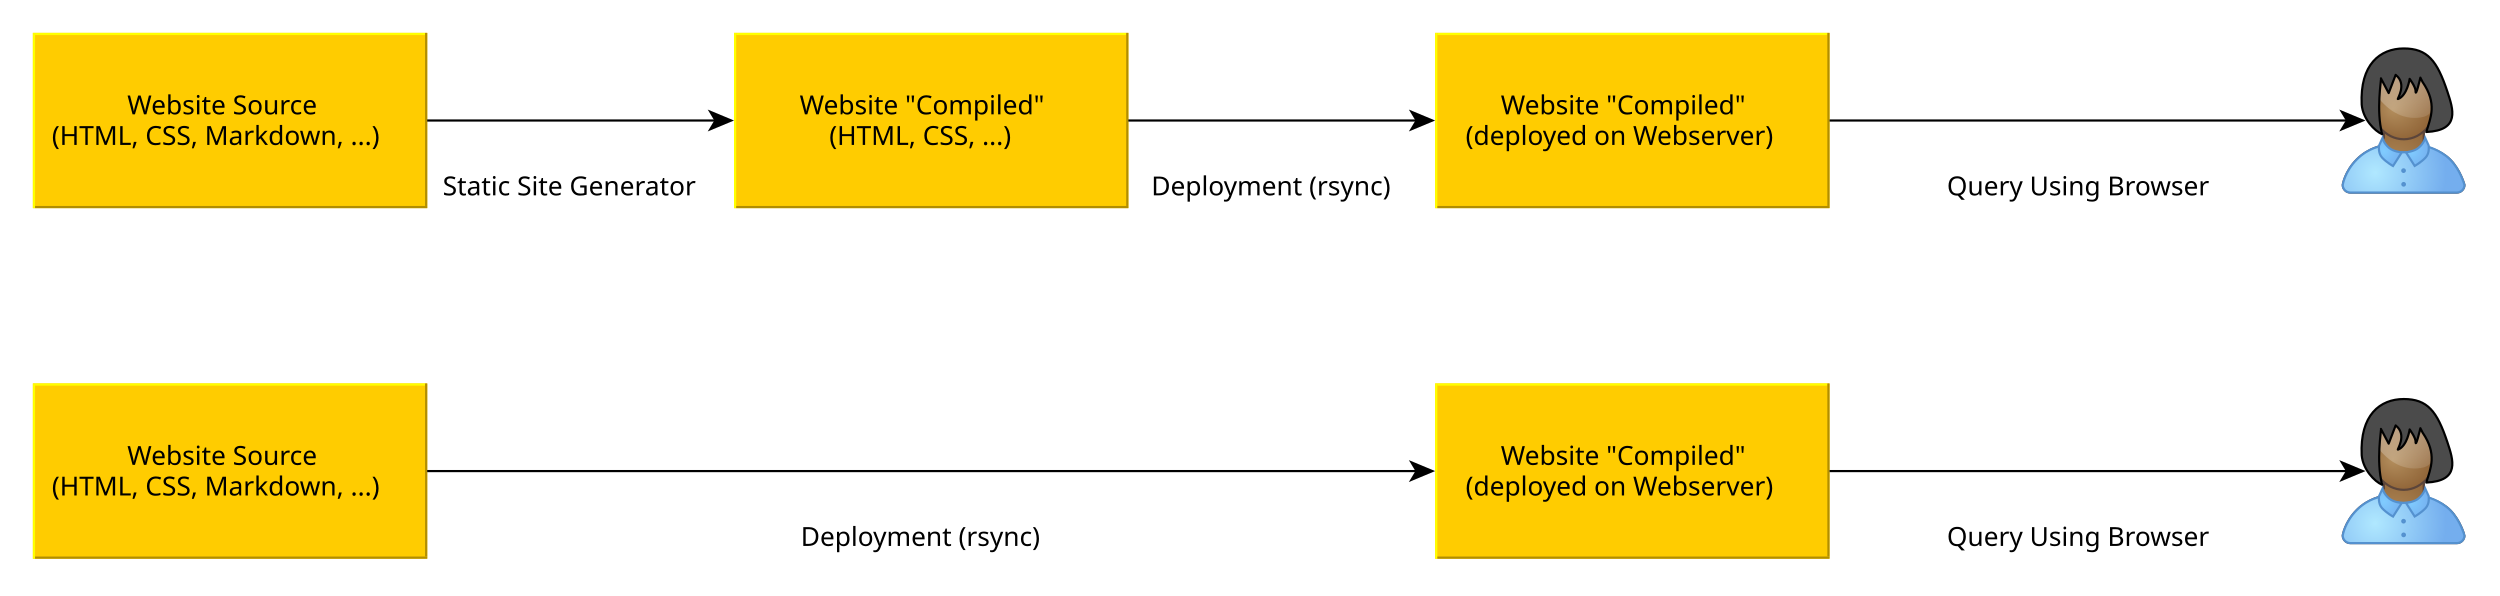
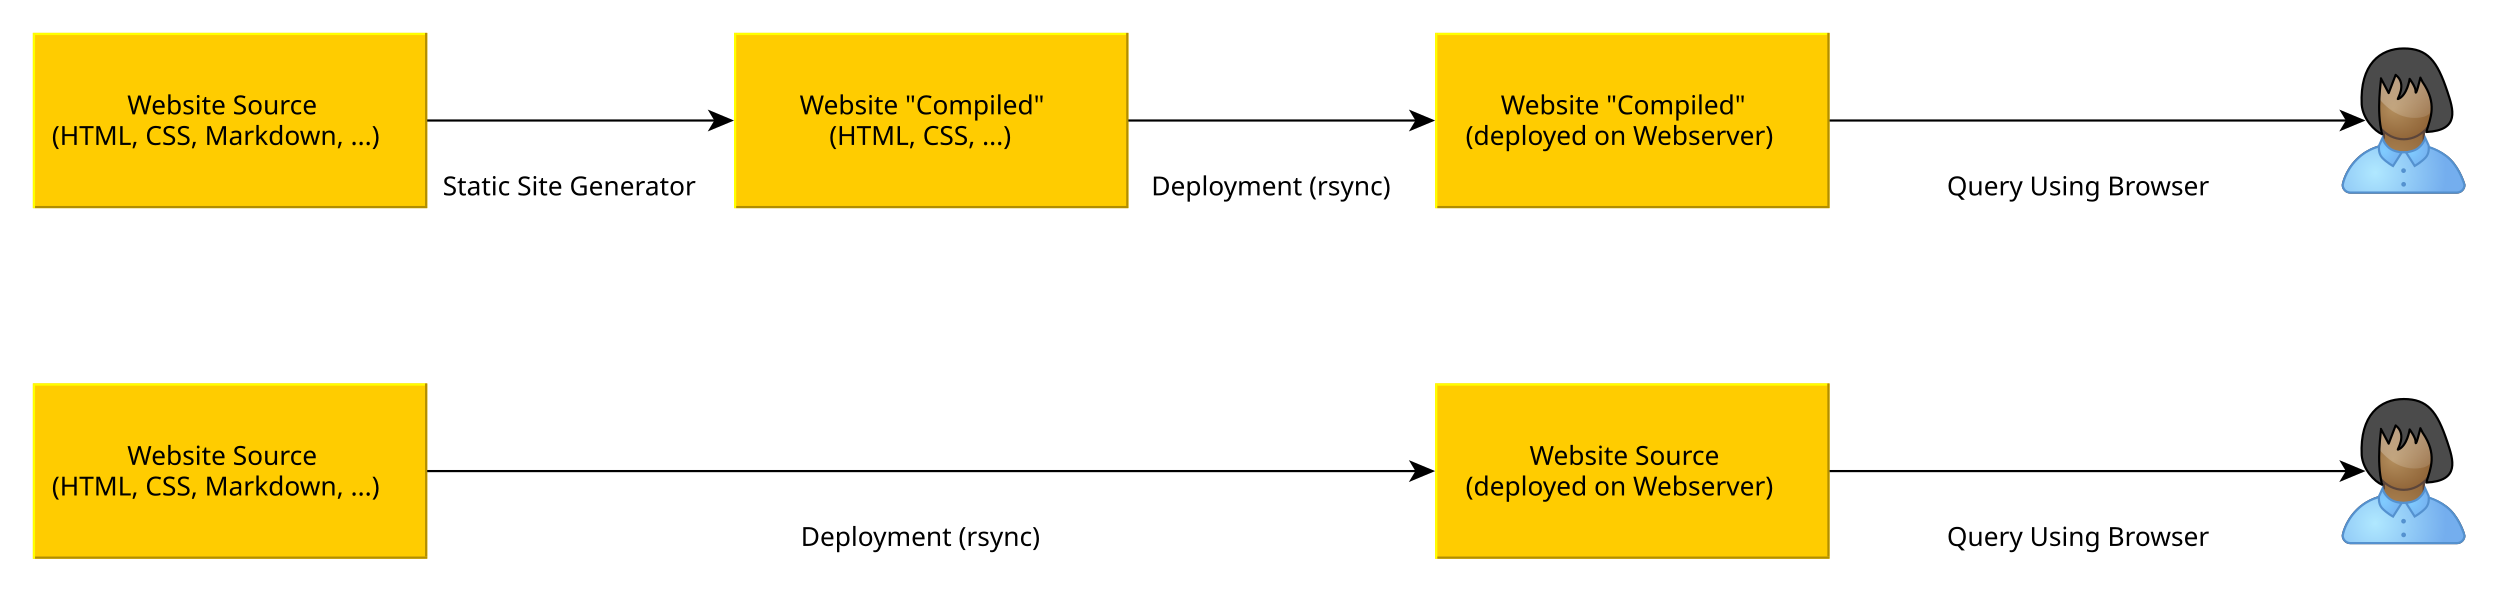
<svg xmlns="http://www.w3.org/2000/svg" fill-opacity="1" color-rendering="auto" color-interpolation="auto" text-rendering="auto" stroke="black" stroke-linecap="square" width="1141" stroke-miterlimit="10" shape-rendering="auto" stroke-opacity="1" fill="black" stroke-dasharray="none" font-weight="normal" stroke-width="1" height="272" font-family="'Dialog'" font-style="normal" stroke-linejoin="miter" font-size="12px" stroke-dashoffset="0" image-rendering="auto">
  <defs id="genericDefs" />
  <g>
    <defs id="defs1">
      <clipPath clipPathUnits="userSpaceOnUse" id="clipPath1">
        <path d="M0 0 L1141 0 L1141 272 L0 272 L0 0 Z" />
      </clipPath>
      <clipPath clipPathUnits="userSpaceOnUse" id="clipPath2">
        <path d="M265 385 L1406 385 L1406 657 L265 657 L265 385 Z" />
      </clipPath>
      <clipPath clipPathUnits="userSpaceOnUse" id="clipPath3">
        <path d="M-1068.721 -21.619 L72.277 -21.619 L72.277 250.381 L-1068.721 250.381 L-1068.721 -21.619 Z" />
      </clipPath>
      <clipPath clipPathUnits="userSpaceOnUse" id="clipPath4">
        <path d="M-1068.721 -181.619 L72.277 -181.619 L72.277 90.381 L-1068.721 90.381 L-1068.721 -181.619 Z" />
      </clipPath>
    </defs>
    <g fill="white" text-rendering="geometricPrecision" shape-rendering="geometricPrecision" transform="translate(-265,-385)" stroke="white">
      <rect x="265" width="1141" height="272" y="385" clip-path="url(#clipPath2)" stroke="none" />
    </g>
    <g fill="rgb(255,204,0)" text-rendering="geometricPrecision" shape-rendering="geometricPrecision" transform="matrix(1,0,0,1,-265,-385)" stroke="rgb(255,204,0)">
      <rect x="280" width="180" height="80" y="400" clip-path="url(#clipPath2)" stroke="none" />
      <rect x="280" y="400" clip-path="url(#clipPath2)" fill="yellow" width="1" height="80" stroke="none" />
      <rect x="281" y="400" clip-path="url(#clipPath2)" fill="yellow" width="178" height="1" stroke="none" />
      <rect x="281" y="479" clip-path="url(#clipPath2)" fill="rgb(178,142,0)" width="179" height="1" stroke="none" />
      <rect x="459" y="400" clip-path="url(#clipPath2)" fill="rgb(178,142,0)" width="1" height="79" stroke="none" />
    </g>
    <g text-rendering="geometricPrecision" stroke-miterlimit="1.45" shape-rendering="geometricPrecision" font-family="sans-serif" transform="matrix(1,0,0,1,-265,-385)" stroke-linecap="butt">
      <text x="323.084" xml:space="preserve" y="437.17" clip-path="url(#clipPath2)" stroke="none">Website Source</text>
      <text x="288.666" xml:space="preserve" y="451.139" clip-path="url(#clipPath2)" stroke="none">(HTML, CSS, Markdown, ...)</text>
    </g>
    <g fill="rgb(255,204,0)" text-rendering="geometricPrecision" shape-rendering="geometricPrecision" transform="matrix(1,0,0,1,-265,-385)" stroke="rgb(255,204,0)">
      <rect x="600" width="180" height="80" y="400" clip-path="url(#clipPath2)" stroke="none" />
      <rect x="600" y="400" clip-path="url(#clipPath2)" fill="yellow" width="1" height="80" stroke="none" />
      <rect x="601" y="400" clip-path="url(#clipPath2)" fill="yellow" width="178" height="1" stroke="none" />
      <rect x="601" y="479" clip-path="url(#clipPath2)" fill="rgb(178,142,0)" width="179" height="1" stroke="none" />
      <rect x="779" y="400" clip-path="url(#clipPath2)" fill="rgb(178,142,0)" width="1" height="79" stroke="none" />
    </g>
    <g text-rendering="geometricPrecision" stroke-miterlimit="1.45" shape-rendering="geometricPrecision" font-family="sans-serif" transform="matrix(1,0,0,1,-265,-385)" stroke-linecap="butt">
      <text x="629.956" xml:space="preserve" y="437.17" clip-path="url(#clipPath2)" stroke="none">Website "Compiled"</text>
      <text x="643.465" xml:space="preserve" y="451.139" clip-path="url(#clipPath2)" stroke="none">(HTML, CSS, ...)</text>
    </g>
    <g fill="rgb(255,204,0)" text-rendering="geometricPrecision" shape-rendering="geometricPrecision" transform="matrix(1,0,0,1,-265,-385)" stroke="rgb(255,204,0)">
      <rect x="920" width="180" height="80" y="400" clip-path="url(#clipPath2)" stroke="none" />
      <rect x="920" y="400" clip-path="url(#clipPath2)" fill="yellow" width="1" height="80" stroke="none" />
      <rect x="921" y="400" clip-path="url(#clipPath2)" fill="yellow" width="178" height="1" stroke="none" />
      <rect x="921" y="479" clip-path="url(#clipPath2)" fill="rgb(178,142,0)" width="179" height="1" stroke="none" />
      <rect x="1099" y="400" clip-path="url(#clipPath2)" fill="rgb(178,142,0)" width="1" height="79" stroke="none" />
    </g>
    <g text-rendering="geometricPrecision" stroke-miterlimit="1.45" shape-rendering="geometricPrecision" font-family="sans-serif" transform="matrix(1,0,0,1,-265,-385)" stroke-linecap="butt">
      <text x="949.956" xml:space="preserve" y="437.17" clip-path="url(#clipPath2)" stroke="none">Website "Compiled"</text>
      <text x="933.907" xml:space="preserve" y="451.139" clip-path="url(#clipPath2)" stroke="none">(deployed on Webserver)</text>
    </g>
    <g text-rendering="geometricPrecision" shape-rendering="geometricPrecision" transform="matrix(1,0,0,1,1068.723,21.619)">
      <g clip-path="url(#clipPath3)">
        <svg xml:space="preserve" opacity="1" writing-mode="lr-tb" stop-color="rgb(0, 0, 0)" shape-rendering="auto" glyph-orientation-horizontal="0deg" color-profile="auto" lighting-color="rgb(255, 255, 255)" color="rgb(0, 0, 0)" font-weight="400" alignment-baseline="auto" font-style="normal" version="1.1" color-interpolation-filters="linearrgb" text-anchor="start" stroke-linecap="butt" color-interpolation="srgb" font-variant="normal" word-spacing="normal" fill-opacity="1" text-rendering="auto" clip-path="none" text-decoration="none" letter-spacing="normal" viewBox="0 0 57 67" glyph-orientation-vertical="auto" display="inline" font-size-adjust="none" overflow="hidden" fill="rgb(0, 0, 0)" font-stretch="normal" stroke-dasharray="none" id="svg1.Ebene_1" stroke-miterlimit="4" stop-opacity="1" color-rendering="auto" font-size="12" pointer-events="visiblepainted" mask="none" direction="ltr" baseline-shift="baseline" enable-background="new 0 0 57 67" fill-rule="nonzero" image-rendering="auto" stroke-dashoffset="0" width="57px" marker-end="none" clip="auto" cursor="auto" stroke="none" filter="none" visibility="visible" kerning="auto" stroke-width="1" font-family="&quot;Arial&quot;,&quot;Helvetica&quot;,sans-serif" flood-opacity="1" clip-rule="nonzero" src="none" height="67px" unicode-bidi="normal" stroke-linejoin="miter" stroke-opacity="1" flood-color="rgb(0, 0, 0)" dominant-baseline="auto" marker-start="none" x="0px" marker-mid="none" y="0px">
          <g>
            <radialGradient gradientTransform="matrix(1 0 0 -1 0.1201 -706.5371)" gradientUnits="userSpaceOnUse" r="11.446" cx="28.03" id="svg1.neck_x5F_white_1_" cy="-751.943" fx="25.797" fy="-753.16">
              <stop offset="0" style="stop-color:#B38E5D" />
              <stop offset="1" style="stop-color:#805126" />
            </radialGradient>
            <path fill="url(#svg1.neck_x5F_white_1_)" id="svg1.neck_x5F_white_2_" d="M19.278,37.799h18.188   v13.23c-1.313,0.371-17.173,0.436-18.188,0.172V37.799z" stroke-miterlimit="10" stroke="#5B453B" />
            <radialGradient gradientTransform="matrix(1 0 0 -1 0.1201 -706.5371)" gradientUnits="userSpaceOnUse" r="31.053" cx="27.481" id="svg1.SVGID_1_" cy="-760.3" fx="21.423" fy="-763.601">
              <stop offset="0" style="stop-color:#B38E5D" />
              <stop offset="1" style="stop-color:#805126" />
            </radialGradient>
            <path fill="url(#svg1.SVGID_1_)" d="M49.529,51.225c-4.396-4.396-10.951-5.884-12.063-6.109   V37.8H19.278c0,0,0.038,6.903,0,6.868c0,0-6.874,0.997-12.308,6.432C1.378,56.691,0.5,62.77,0.5,62.77   c0,1.938,1.575,3.492,3.523,3.492h48.51c1.947,0,3.521-1.558,3.521-3.492C56.055,62.768,54.211,55.906,49.529,51.225z" stroke-miterlimit="10" stroke="#5B453B" />
            <radialGradient gradientTransform="matrix(1 0 0 -1 0.1201 -706.5371)" gradientUnits="userSpaceOnUse" r="23.424" cx="27.783" id="svg1.face_x5F_white_1_" cy="-732.263" fx="23.213" fy="-734.753">
              <stop offset="0" style="stop-color:#B38E5D" />
              <stop offset="1" style="stop-color:#805126" />
            </radialGradient>
            <path fill="url(#svg1.face_x5F_white_1_)" id="svg1.face_x5F_white_2_" d="M43.676,23.357   c0.086,10.199-6.738,18.52-15.246,18.586c-8.503,0.068-15.467-8.146-15.553-18.344C12.794,13.4,19.618,5.079,28.123,5.012   C36.627,4.945,43.59,13.158,43.676,23.357z" stroke-miterlimit="10" stroke="#5B453B" />
            <linearGradient gradientTransform="matrix(0.275 0 0 0.2733 -783.3976 -1542.678)" x1="2941.43" x2="2965.06" gradientUnits="userSpaceOnUse" y1="5674.799" y2="5768.251" id="svg1.face_highlight_1_">
              <stop offset="0" style="stop-color:#FFFFFF;stop-opacity:0.42" />
              <stop offset="1" style="stop-color:#FFFFFF;stop-opacity:0.12" />
            </linearGradient>
            <path fill="url(#svg1.face_highlight_1_)" id="svg1.face_highlight_2_" d="M27.958,6.333c-6.035,0.047-10.747,4.493-12.787,10.386   c-0.664,1.919-0.294,4.043,0.98,5.629c2.73,3.398,5.729,6.283,9.461,8.088c3.137,1.518,7.535,2.385,11.893,1.247   c2.274-0.592,3.988-2.459,4.375-4.766c0.183-1.094,0.293-2.289,0.283-3.553C42.083,13.952,36.271,6.268,27.958,6.333z" />
            <path fill="#4B4B4B" d="M28.372,0.5   C17.537,0.5,8.269,7.748,9.153,26.125c0.563,6.563,5.862,12.042,9.366,13.531c-2.929-10.968-0.304-25.021-0.585-25.526   c-0.281-0.505,3.536,6.728,3.536,6.728l3.183-8.312c5.541,4.28,0.393,11.309,1.049,11.058c4.26-1.631,5.34-9.228,5.34-9.228   s2.729,3.657,2.701,5.504c-0.054,3.562,2.194-6.067,2.194-6.067l1.027,2.031c6.727,9.822,3.684,16.208,1.654,22.781   c15.665-0.703,12.289-10.48,9.658-18.407C43.59,6.092,39.206,0.5,28.372,0.5z" id="svg1.path9833_2_" stroke="#000000" stroke-linecap="round" stroke-linejoin="round" />
            <radialGradient gradientTransform="matrix(1 0 0 -1 0.1201 -706.5371)" id="svg1.collar_x5F_body_2_" r="32.4" cx="15.159" gradientUnits="userSpaceOnUse" cy="-763.706">
              <stop offset="0" style="stop-color:#B0E8FF" />
              <stop offset="1" style="stop-color:#74AEEE" />
            </radialGradient>
            <path fill="url(#svg1.collar_x5F_body_2_)" d="M0.5,62.768c0,1.938,1.575,3.494,3.523,3.494   h48.51c1.947,0,3.521-1.559,3.521-3.494c0,0-1.844-6.861-6.525-11.543c-4.815-4.813-11.244-6.146-11.244-6.146   c-1.771,1.655-5.61,2.802-10.063,2.802c-4.453,0-8.292-1.146-10.063-2.802c0,0-5.755,0.586-11.189,6.021   C1.378,56.689,0.5,62.768,0.5,62.768z" id="svg1.collar_x5F_body_1_" stroke="#5491CF" />
            <radialGradient gradientTransform="matrix(1 0 0 -1 0.1201 -706.5371)" id="svg1.collar_x5F_r_2_" r="9.283" cx="31.5" gradientUnits="userSpaceOnUse" cy="-753.832">
              <stop offset="0" style="stop-color:#80CCFF" />
              <stop offset="1" style="stop-color:#74AEEE" />
            </radialGradient>
            <path fill="url(#svg1.collar_x5F_r_2_)" d="M38.159,41.381c0,0-0.574,2.369-3.013,4.441   c-2.108,1.795-5.783,2.072-5.783,2.072l3.974,6.217c0,0,2.957-1.637,5.009-3.848c1.922-2.072,1.37-5.479,1.37-5.479L38.159,41.381z   " id="svg1.collar_x5F_r_1_" stroke="#5491CF" />
            <radialGradient gradientTransform="matrix(1 0 0 -1 0.1201 -706.5371)" id="svg1.collar_x5F_l_2_" r="9.284" cx="19.138" gradientUnits="userSpaceOnUse" cy="-753.873">
              <stop offset="0" style="stop-color:#80CCFF" />
              <stop offset="1" style="stop-color:#74AEEE" />
            </radialGradient>
            <path fill="url(#svg1.collar_x5F_l_2_)" d="M18.63,41.422c0,0,0.576,2.369,3.012,4.441   c2.109,1.793,5.785,2.072,5.785,2.072l-3.974,6.217c0,0-2.957-1.637-5.007-3.85c-1.922-2.072-1.37-5.48-1.37-5.48L18.63,41.422z" id="svg1.collar_x5F_l_1_" stroke="#5491CF" />
            <radialGradient gradientTransform="matrix(1 0 0 -1 0.04 66.1543)" id="svg1.Knob2_2_" r="0.967" cx="27.887" gradientUnits="userSpaceOnUse" cy="9.941">
              <stop offset="0" style="stop-color:#80CCFF" />
              <stop offset="1" style="stop-color:#74AEEE" />
            </radialGradient>
            <circle fill="url(#svg1.Knob2_2_)" r="0.584" id="svg1.Knob2_1_" cx="28.258" cy="56.254" stroke="#5491CF" />
            <radialGradient gradientTransform="matrix(1 0 0 -1 0.04 66.1543)" id="svg1.Knob1_2_" r="0.967" cx="27.925" gradientUnits="userSpaceOnUse" cy="3.697">
              <stop offset="0" style="stop-color:#80CCFF" />
              <stop offset="1" style="stop-color:#74AEEE" />
            </radialGradient>
            <circle fill="url(#svg1.Knob1_2_)" r="0.584" id="svg1.Knob1_1_" cx="28.296" cy="62.499" stroke="#5491CF" />
          </g>
        </svg>
      </g>
    </g>
    <g fill="rgb(255,204,0)" text-rendering="geometricPrecision" shape-rendering="geometricPrecision" transform="matrix(1,0,0,1,-265,-385)" stroke="rgb(255,204,0)">
      <rect x="280" width="180" height="80" y="560" clip-path="url(#clipPath2)" stroke="none" />
      <rect x="280" y="560" clip-path="url(#clipPath2)" fill="yellow" width="1" height="80" stroke="none" />
      <rect x="281" y="560" clip-path="url(#clipPath2)" fill="yellow" width="178" height="1" stroke="none" />
      <rect x="281" y="639" clip-path="url(#clipPath2)" fill="rgb(178,142,0)" width="179" height="1" stroke="none" />
      <rect x="459" y="560" clip-path="url(#clipPath2)" fill="rgb(178,142,0)" width="1" height="79" stroke="none" />
    </g>
    <g text-rendering="geometricPrecision" stroke-miterlimit="1.45" shape-rendering="geometricPrecision" font-family="sans-serif" transform="matrix(1,0,0,1,-265,-385)" stroke-linecap="butt">
      <text x="323.084" xml:space="preserve" y="597.17" clip-path="url(#clipPath2)" stroke="none">Website Source</text>
      <text x="288.666" xml:space="preserve" y="611.139" clip-path="url(#clipPath2)" stroke="none">(HTML, CSS, Markdown, ...)</text>
    </g>
    <g fill="rgb(255,204,0)" text-rendering="geometricPrecision" shape-rendering="geometricPrecision" transform="matrix(1,0,0,1,-265,-385)" stroke="rgb(255,204,0)">
      <rect x="920" width="180" height="80" y="560" clip-path="url(#clipPath2)" stroke="none" />
      <rect x="920" y="560" clip-path="url(#clipPath2)" fill="yellow" width="1" height="80" stroke="none" />
      <rect x="921" y="560" clip-path="url(#clipPath2)" fill="yellow" width="178" height="1" stroke="none" />
      <rect x="921" y="639" clip-path="url(#clipPath2)" fill="rgb(178,142,0)" width="179" height="1" stroke="none" />
      <rect x="1099" y="560" clip-path="url(#clipPath2)" fill="rgb(178,142,0)" width="1" height="79" stroke="none" />
    </g>
    <g text-rendering="geometricPrecision" stroke-miterlimit="1.45" shape-rendering="geometricPrecision" font-family="sans-serif" transform="matrix(1,0,0,1,-265,-385)" stroke-linecap="butt">
-       <text x="949.956" xml:space="preserve" y="597.17" clip-path="url(#clipPath2)" stroke="none">Website "Compiled"</text>
+       <text x="963.084" xml:space="preserve" y="597.17" clip-path="url(#clipPath2)" stroke="none">Website Source</text>
      <text x="933.907" xml:space="preserve" y="611.139" clip-path="url(#clipPath2)" stroke="none">(deployed on Webserver)</text>
    </g>
    <g text-rendering="geometricPrecision" shape-rendering="geometricPrecision" transform="matrix(1,0,0,1,1068.723,181.619)">
      <g clip-path="url(#clipPath4)">
        <svg xml:space="preserve" opacity="1" writing-mode="lr-tb" stop-color="rgb(0, 0, 0)" shape-rendering="auto" glyph-orientation-horizontal="0deg" color-profile="auto" lighting-color="rgb(255, 255, 255)" color="rgb(0, 0, 0)" font-weight="400" alignment-baseline="auto" font-style="normal" version="1.1" color-interpolation-filters="linearrgb" text-anchor="start" stroke-linecap="butt" color-interpolation="srgb" font-variant="normal" word-spacing="normal" fill-opacity="1" text-rendering="auto" clip-path="none" text-decoration="none" letter-spacing="normal" viewBox="0 0 57 67" glyph-orientation-vertical="auto" display="inline" font-size-adjust="none" overflow="hidden" fill="rgb(0, 0, 0)" font-stretch="normal" stroke-dasharray="none" id="svg2.Ebene_1" stroke-miterlimit="4" stop-opacity="1" color-rendering="auto" font-size="12" pointer-events="visiblepainted" mask="none" direction="ltr" baseline-shift="baseline" enable-background="new 0 0 57 67" fill-rule="nonzero" image-rendering="auto" stroke-dashoffset="0" width="57px" marker-end="none" clip="auto" cursor="auto" stroke="none" filter="none" visibility="visible" kerning="auto" stroke-width="1" font-family="&quot;Arial&quot;,&quot;Helvetica&quot;,sans-serif" flood-opacity="1" clip-rule="nonzero" src="none" height="67px" unicode-bidi="normal" stroke-linejoin="miter" stroke-opacity="1" flood-color="rgb(0, 0, 0)" dominant-baseline="auto" marker-start="none" x="0px" marker-mid="none" y="0px">
          <g>
            <radialGradient gradientTransform="matrix(1 0 0 -1 0.1201 -706.5371)" gradientUnits="userSpaceOnUse" r="11.446" cx="28.03" id="svg2.neck_x5F_white_1_" cy="-751.943" fx="25.797" fy="-753.16">
              <stop offset="0" style="stop-color:#B38E5D" />
              <stop offset="1" style="stop-color:#805126" />
            </radialGradient>
            <path fill="url(#svg2.neck_x5F_white_1_)" id="svg2.neck_x5F_white_2_" d="M19.278,37.799h18.188   v13.23c-1.313,0.371-17.173,0.436-18.188,0.172V37.799z" stroke-miterlimit="10" stroke="#5B453B" />
            <radialGradient gradientTransform="matrix(1 0 0 -1 0.1201 -706.5371)" gradientUnits="userSpaceOnUse" r="31.053" cx="27.481" id="svg2.SVGID_1_" cy="-760.3" fx="21.423" fy="-763.601">
              <stop offset="0" style="stop-color:#B38E5D" />
              <stop offset="1" style="stop-color:#805126" />
            </radialGradient>
            <path fill="url(#svg2.SVGID_1_)" d="M49.529,51.225c-4.396-4.396-10.951-5.884-12.063-6.109   V37.8H19.278c0,0,0.038,6.903,0,6.868c0,0-6.874,0.997-12.308,6.432C1.378,56.691,0.5,62.77,0.5,62.77   c0,1.938,1.575,3.492,3.523,3.492h48.51c1.947,0,3.521-1.558,3.521-3.492C56.055,62.768,54.211,55.906,49.529,51.225z" stroke-miterlimit="10" stroke="#5B453B" />
            <radialGradient gradientTransform="matrix(1 0 0 -1 0.1201 -706.5371)" gradientUnits="userSpaceOnUse" r="23.424" cx="27.783" id="svg2.face_x5F_white_1_" cy="-732.263" fx="23.213" fy="-734.753">
              <stop offset="0" style="stop-color:#B38E5D" />
              <stop offset="1" style="stop-color:#805126" />
            </radialGradient>
            <path fill="url(#svg2.face_x5F_white_1_)" id="svg2.face_x5F_white_2_" d="M43.676,23.357   c0.086,10.199-6.738,18.52-15.246,18.586c-8.503,0.068-15.467-8.146-15.553-18.344C12.794,13.4,19.618,5.079,28.123,5.012   C36.627,4.945,43.59,13.158,43.676,23.357z" stroke-miterlimit="10" stroke="#5B453B" />
            <linearGradient gradientTransform="matrix(0.275 0 0 0.2733 -783.3976 -1542.678)" x1="2941.43" x2="2965.06" gradientUnits="userSpaceOnUse" y1="5674.799" y2="5768.251" id="svg2.face_highlight_1_">
              <stop offset="0" style="stop-color:#FFFFFF;stop-opacity:0.42" />
              <stop offset="1" style="stop-color:#FFFFFF;stop-opacity:0.12" />
            </linearGradient>
            <path fill="url(#svg2.face_highlight_1_)" id="svg2.face_highlight_2_" d="M27.958,6.333c-6.035,0.047-10.747,4.493-12.787,10.386   c-0.664,1.919-0.294,4.043,0.98,5.629c2.73,3.398,5.729,6.283,9.461,8.088c3.137,1.518,7.535,2.385,11.893,1.247   c2.274-0.592,3.988-2.459,4.375-4.766c0.183-1.094,0.293-2.289,0.283-3.553C42.083,13.952,36.271,6.268,27.958,6.333z" />
            <path fill="#4B4B4B" d="M28.372,0.5   C17.537,0.5,8.269,7.748,9.153,26.125c0.563,6.563,5.862,12.042,9.366,13.531c-2.929-10.968-0.304-25.021-0.585-25.526   c-0.281-0.505,3.536,6.728,3.536,6.728l3.183-8.312c5.541,4.28,0.393,11.309,1.049,11.058c4.26-1.631,5.34-9.228,5.34-9.228   s2.729,3.657,2.701,5.504c-0.054,3.562,2.194-6.067,2.194-6.067l1.027,2.031c6.727,9.822,3.684,16.208,1.654,22.781   c15.665-0.703,12.289-10.48,9.658-18.407C43.59,6.092,39.206,0.5,28.372,0.5z" id="svg2.path9833_2_" stroke="#000000" stroke-linecap="round" stroke-linejoin="round" />
            <radialGradient gradientTransform="matrix(1 0 0 -1 0.1201 -706.5371)" id="svg2.collar_x5F_body_2_" r="32.4" cx="15.159" gradientUnits="userSpaceOnUse" cy="-763.706">
              <stop offset="0" style="stop-color:#B0E8FF" />
              <stop offset="1" style="stop-color:#74AEEE" />
            </radialGradient>
            <path fill="url(#svg2.collar_x5F_body_2_)" d="M0.5,62.768c0,1.938,1.575,3.494,3.523,3.494   h48.51c1.947,0,3.521-1.559,3.521-3.494c0,0-1.844-6.861-6.525-11.543c-4.815-4.813-11.244-6.146-11.244-6.146   c-1.771,1.655-5.61,2.802-10.063,2.802c-4.453,0-8.292-1.146-10.063-2.802c0,0-5.755,0.586-11.189,6.021   C1.378,56.689,0.5,62.768,0.5,62.768z" id="svg2.collar_x5F_body_1_" stroke="#5491CF" />
            <radialGradient gradientTransform="matrix(1 0 0 -1 0.1201 -706.5371)" id="svg2.collar_x5F_r_2_" r="9.283" cx="31.5" gradientUnits="userSpaceOnUse" cy="-753.832">
              <stop offset="0" style="stop-color:#80CCFF" />
              <stop offset="1" style="stop-color:#74AEEE" />
            </radialGradient>
            <path fill="url(#svg2.collar_x5F_r_2_)" d="M38.159,41.381c0,0-0.574,2.369-3.013,4.441   c-2.108,1.795-5.783,2.072-5.783,2.072l3.974,6.217c0,0,2.957-1.637,5.009-3.848c1.922-2.072,1.37-5.479,1.37-5.479L38.159,41.381z   " id="svg2.collar_x5F_r_1_" stroke="#5491CF" />
            <radialGradient gradientTransform="matrix(1 0 0 -1 0.1201 -706.5371)" id="svg2.collar_x5F_l_2_" r="9.284" cx="19.138" gradientUnits="userSpaceOnUse" cy="-753.873">
              <stop offset="0" style="stop-color:#80CCFF" />
              <stop offset="1" style="stop-color:#74AEEE" />
            </radialGradient>
            <path fill="url(#svg2.collar_x5F_l_2_)" d="M18.63,41.422c0,0,0.576,2.369,3.012,4.441   c2.109,1.793,5.785,2.072,5.785,2.072l-3.974,6.217c0,0-2.957-1.637-5.007-3.85c-1.922-2.072-1.37-5.48-1.37-5.48L18.63,41.422z" id="svg2.collar_x5F_l_1_" stroke="#5491CF" />
            <radialGradient gradientTransform="matrix(1 0 0 -1 0.04 66.1543)" id="svg2.Knob2_2_" r="0.967" cx="27.887" gradientUnits="userSpaceOnUse" cy="9.941">
              <stop offset="0" style="stop-color:#80CCFF" />
              <stop offset="1" style="stop-color:#74AEEE" />
            </radialGradient>
            <circle fill="url(#svg2.Knob2_2_)" r="0.584" id="svg2.Knob2_1_" cx="28.258" cy="56.254" stroke="#5491CF" />
            <radialGradient gradientTransform="matrix(1 0 0 -1 0.04 66.1543)" id="svg2.Knob1_2_" r="0.967" cx="27.925" gradientUnits="userSpaceOnUse" cy="3.697">
              <stop offset="0" style="stop-color:#80CCFF" />
              <stop offset="1" style="stop-color:#74AEEE" />
            </radialGradient>
            <circle fill="url(#svg2.Knob1_2_)" r="0.584" id="svg2.Knob1_1_" cx="28.296" cy="62.499" stroke="#5491CF" />
          </g>
        </svg>
      </g>
    </g>
    <g text-rendering="geometricPrecision" stroke-miterlimit="1.45" shape-rendering="geometricPrecision" transform="matrix(1,0,0,1,-265,-385)" stroke-linecap="butt">
      <path fill="none" d="M459.961 440 L592.001 440" clip-path="url(#clipPath2)" />
      <path d="M600.001 440 L588.001 435 L591.001 440 L588.001 445 Z" clip-path="url(#clipPath2)" stroke="none" />
      <text x="467.041" xml:space="preserve" y="474.154" clip-path="url(#clipPath2)" font-family="sans-serif" stroke="none">Static Site Generator</text>
      <path fill="none" d="M779.961 440 L912.001 440" clip-path="url(#clipPath2)" />
      <path d="M920.001 440 L908.001 435 L911.001 440 L908.001 445 Z" clip-path="url(#clipPath2)" stroke="none" />
      <text x="790.466" xml:space="preserve" y="474.154" clip-path="url(#clipPath2)" font-family="sans-serif" stroke="none">Deployment (rsync)</text>
      <path fill="none" d="M1100.02 440 L1336.635 440" clip-path="url(#clipPath2)" />
      <path d="M1344.635 440 L1332.635 435 L1335.635 440 L1332.635 445 Z" clip-path="url(#clipPath2)" stroke="none" />
      <text x="1153.571" xml:space="preserve" y="474.154" clip-path="url(#clipPath2)" font-family="sans-serif" stroke="none">Query Using Browser</text>
      <path fill="none" d="M459.961 600 L911.994 600" clip-path="url(#clipPath2)" />
      <path d="M919.994 600 L907.994 595 L910.994 600 L907.994 605 Z" clip-path="url(#clipPath2)" stroke="none" />
      <text x="630.466" xml:space="preserve" y="634.154" clip-path="url(#clipPath2)" font-family="sans-serif" stroke="none">Deployment (rsync)</text>
      <path fill="none" d="M1100.02 600 L1336.635 600" clip-path="url(#clipPath2)" />
      <path d="M1344.635 600 L1332.635 595 L1335.635 600 L1332.635 605 Z" clip-path="url(#clipPath2)" stroke="none" />
      <text x="1153.571" xml:space="preserve" y="634.154" clip-path="url(#clipPath2)" font-family="sans-serif" stroke="none">Query Using Browser</text>
    </g>
  </g>
</svg>
